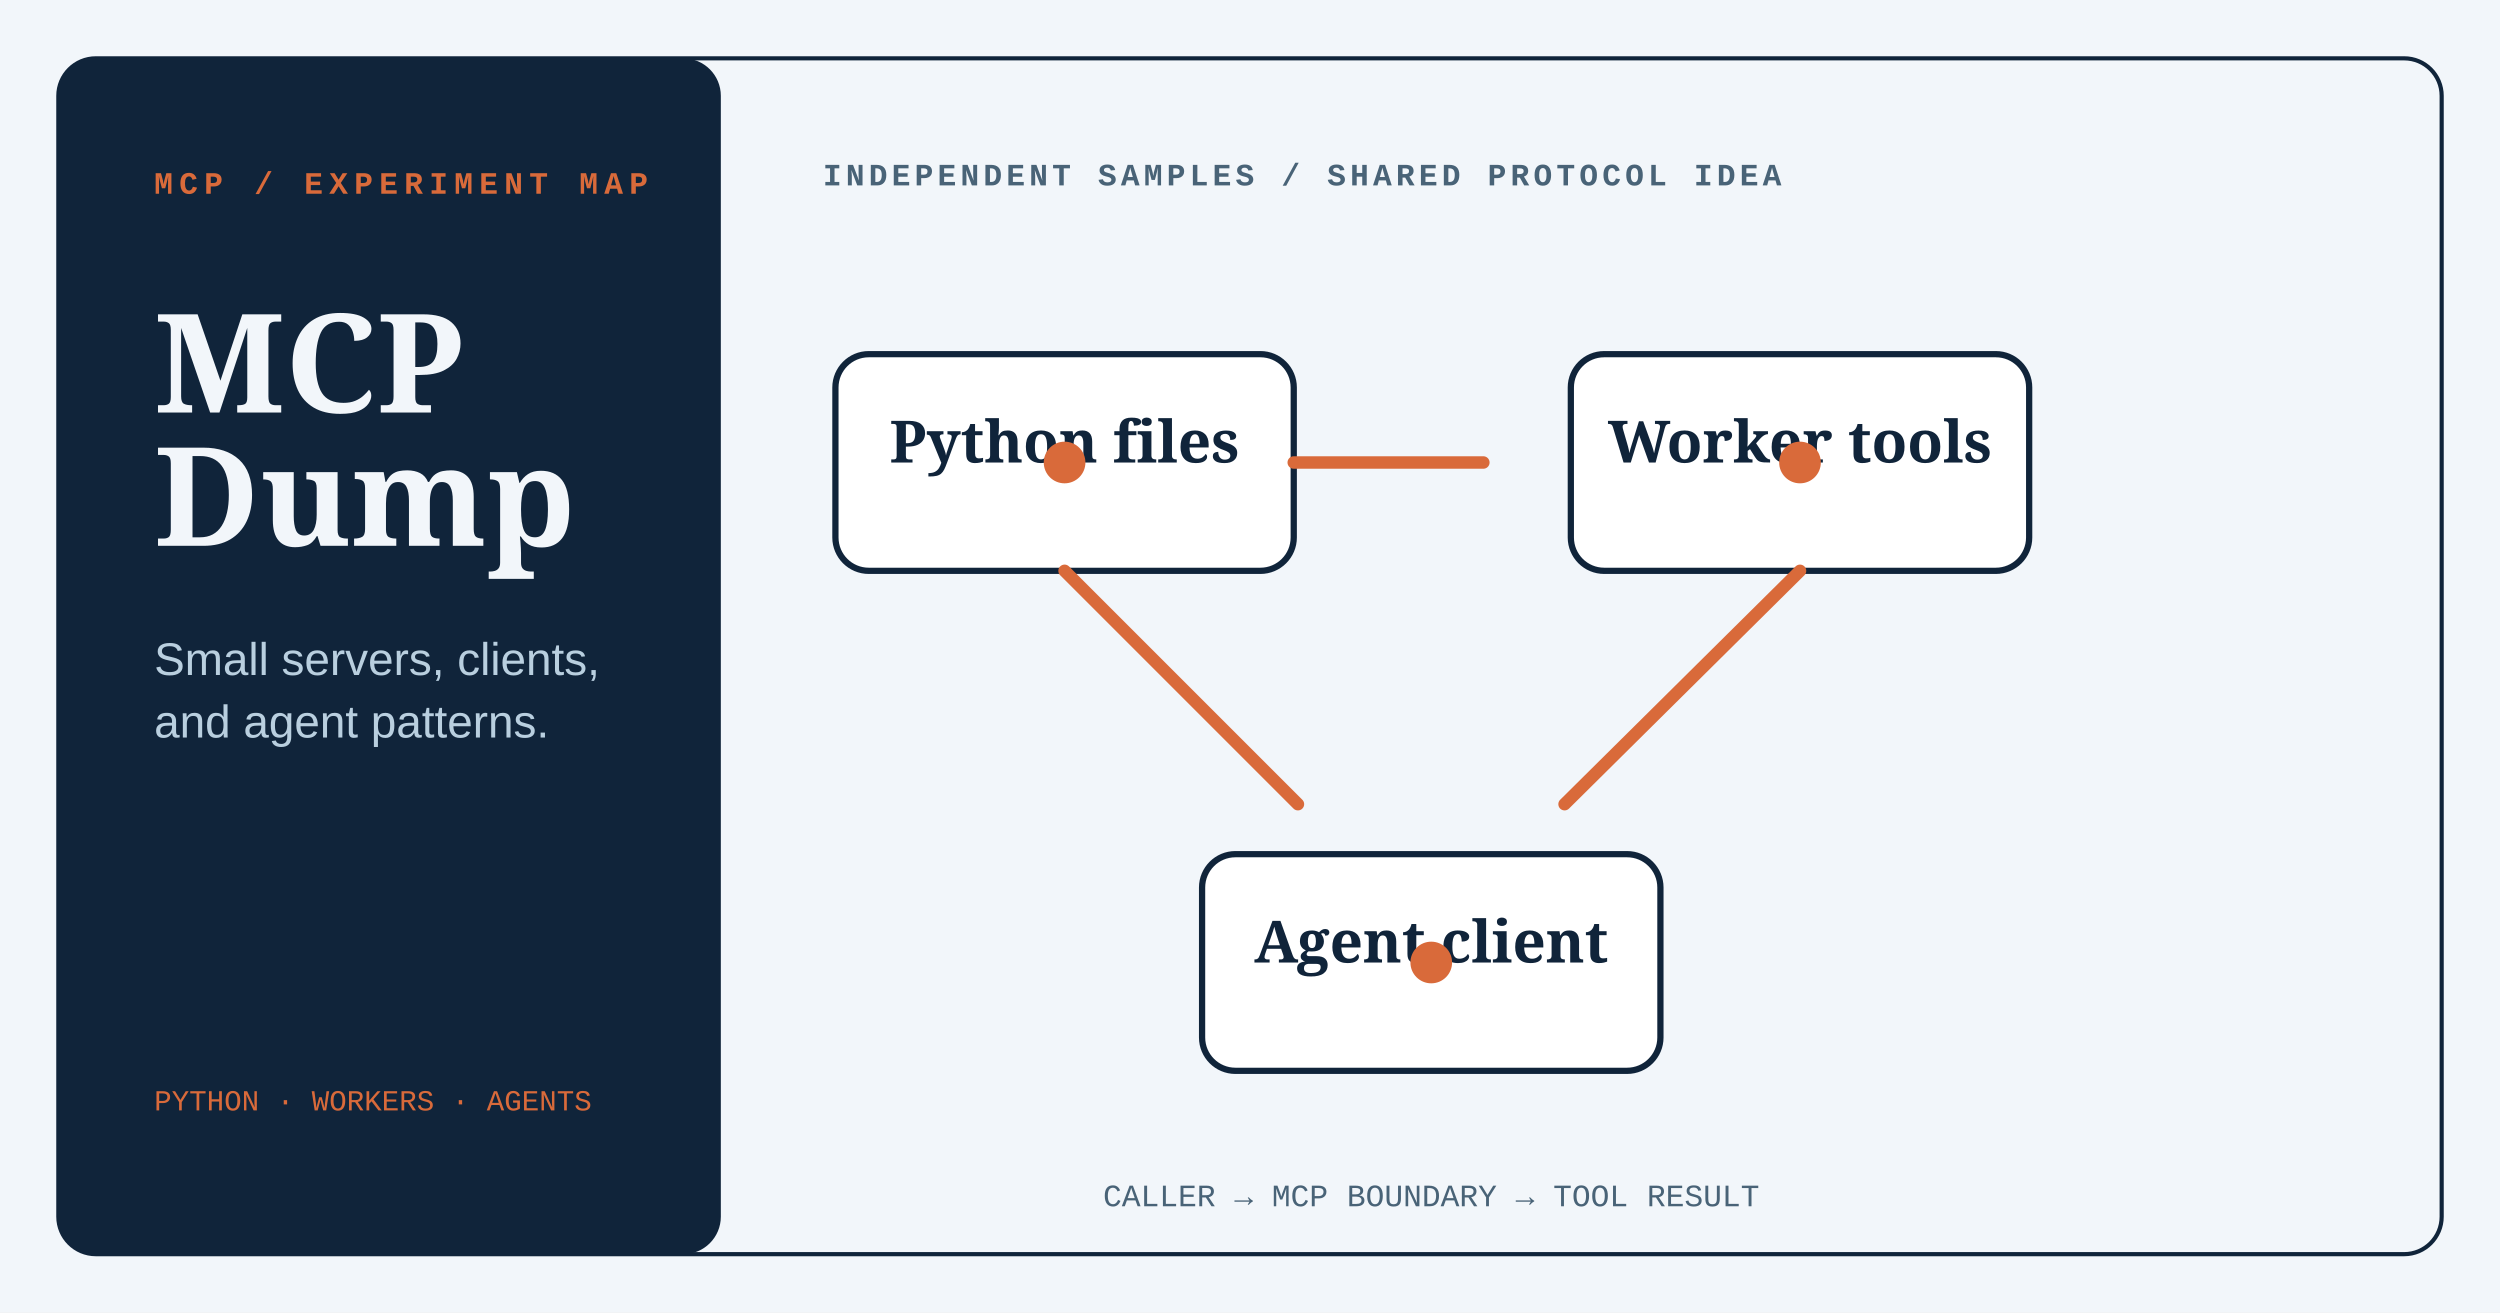
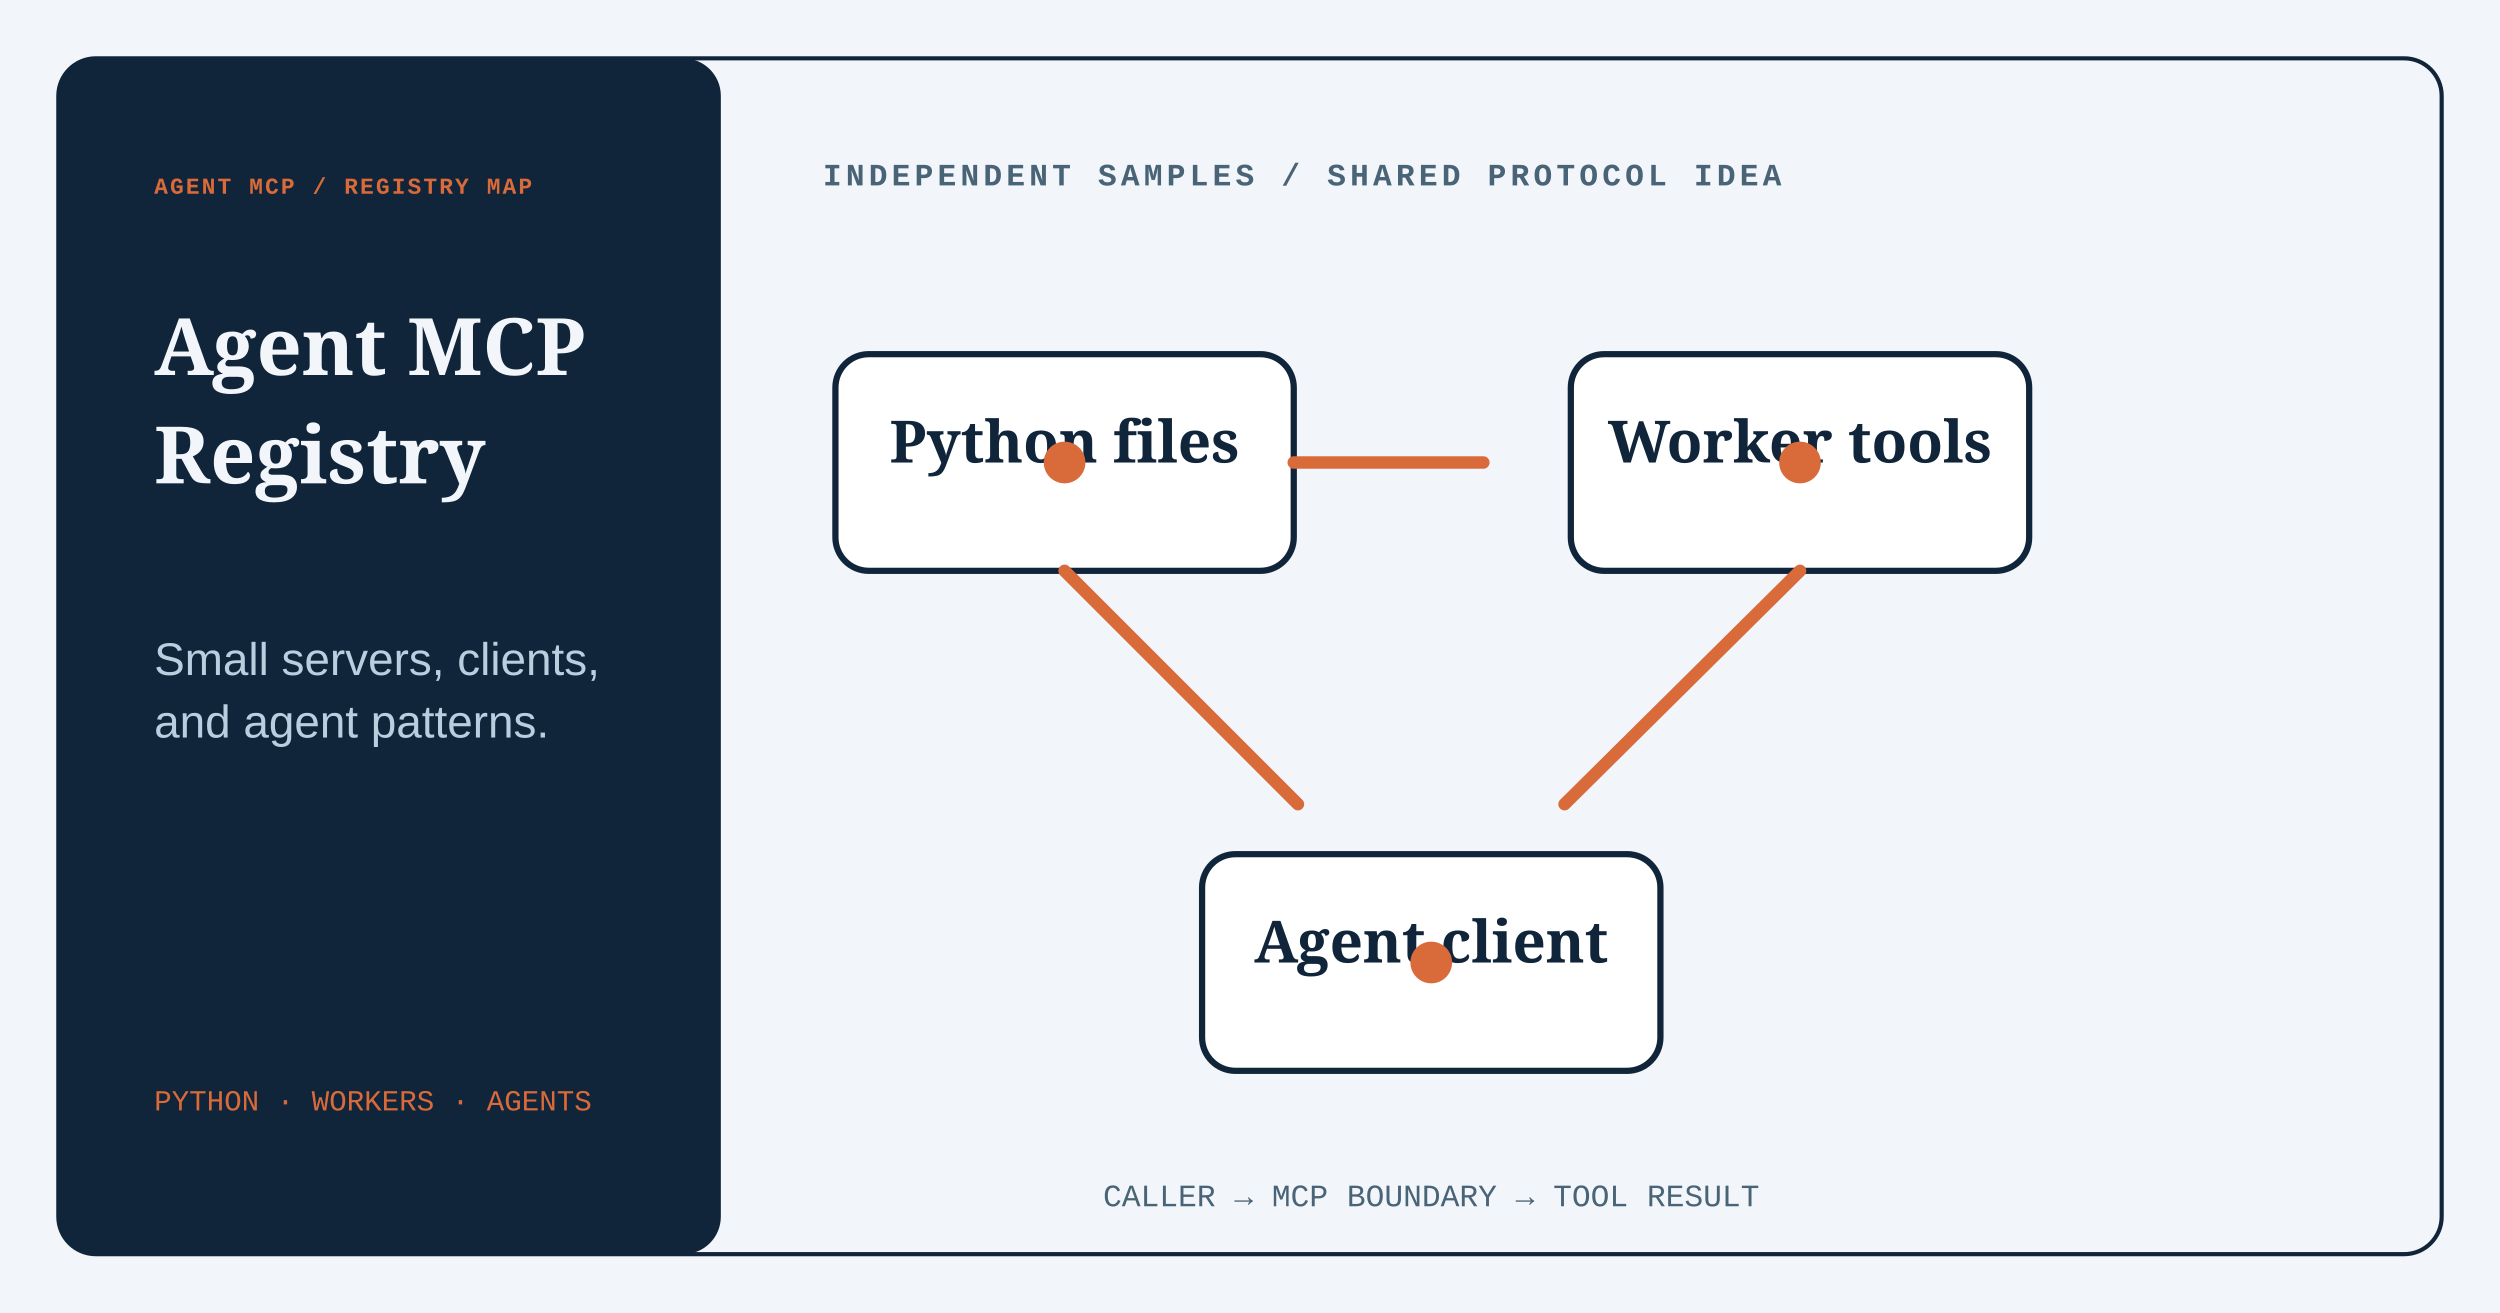
<svg xmlns="http://www.w3.org/2000/svg" width="1200" height="630" viewBox="0 0 1200 630" role="img" aria-labelledby="title desc">
  <rect width="1200" height="630" fill="#F2F6FA" />
  <rect x="28" y="28" width="1144" height="574" rx="18" fill="none" stroke="#10243A" stroke-width="2" />
  <rect x="28" y="28" width="318" height="574" rx="18" fill="#10243A" />
-   <text x="74" y="93" fill="#D96A3A" font-family="Courier New, monospace" font-size="15" font-weight="700" letter-spacing="3">MCP / EXPERIMENT MAP</text>
-   <text x="74" y="198" fill="#F2F6FA" font-family="Georgia, serif" font-size="66" font-weight="700">MCP</text>
-   <text x="74" y="262" fill="#F2F6FA" font-family="Georgia, serif" font-size="66" font-weight="700">Dump</text>
+   <text x="74" y="93" fill="#D96A3A" font-family="Courier New, monospace" font-size="11" font-weight="700" letter-spacing="1">AGENT MCP / REGISTRY MAP</text>
+   <text x="74" y="180" fill="#F2F6FA" font-family="Georgia, serif" font-size="38" font-weight="700">Agent MCP</text>
+   <text x="74" y="232" fill="#F2F6FA" font-family="Georgia, serif" font-size="38" font-weight="700">Registry</text>
  <text x="74" y="324" fill="#B9CFDF" font-family="Arial, sans-serif" font-size="22">Small servers, clients,</text>
  <text x="74" y="354" fill="#B9CFDF" font-family="Arial, sans-serif" font-size="22">and agent patterns.</text>
  <text x="74" y="533" fill="#D96A3A" font-family="Courier New, monospace" font-size="14">PYTHON · WORKERS · AGENTS</text>
  <text x="395" y="89" fill="#496377" font-family="Courier New, monospace" font-size="15" font-weight="700" letter-spacing="2">INDEPENDENT SAMPLES / SHARED PROTOCOL IDEA</text>
  <g fill="#FFFFFF" stroke="#10243A" stroke-width="3">
    <rect x="401" y="170" width="220" height="104" rx="16" />
    <rect x="754" y="170" width="220" height="104" rx="16" />
    <rect x="577" y="410" width="220" height="104" rx="16" />
  </g>
  <g fill="#10243A" font-family="Georgia, serif" font-size="28" font-weight="700" text-anchor="middle">
    <text x="511" y="222">Python files</text>
    <text x="864" y="222">Worker tools</text>
    <text x="687" y="462">Agent client</text>
  </g>
  <g stroke="#D96A3A" stroke-width="6" fill="none" stroke-linecap="round">
    <path d="M621 222h91" />
    <path d="M511 274l112 112" />
    <path d="M864 274L751 386" />
  </g>
  <g fill="#D96A3A">
    <circle cx="511" cy="222" r="10" />
    <circle cx="864" cy="222" r="10" />
    <circle cx="687" cy="462" r="10" />
  </g>
  <text x="687" y="579" fill="#496377" font-family="Courier New, monospace" font-size="15" text-anchor="middle">CALLER → MCP BOUNDARY → TOOL RESULT</text>
</svg>
